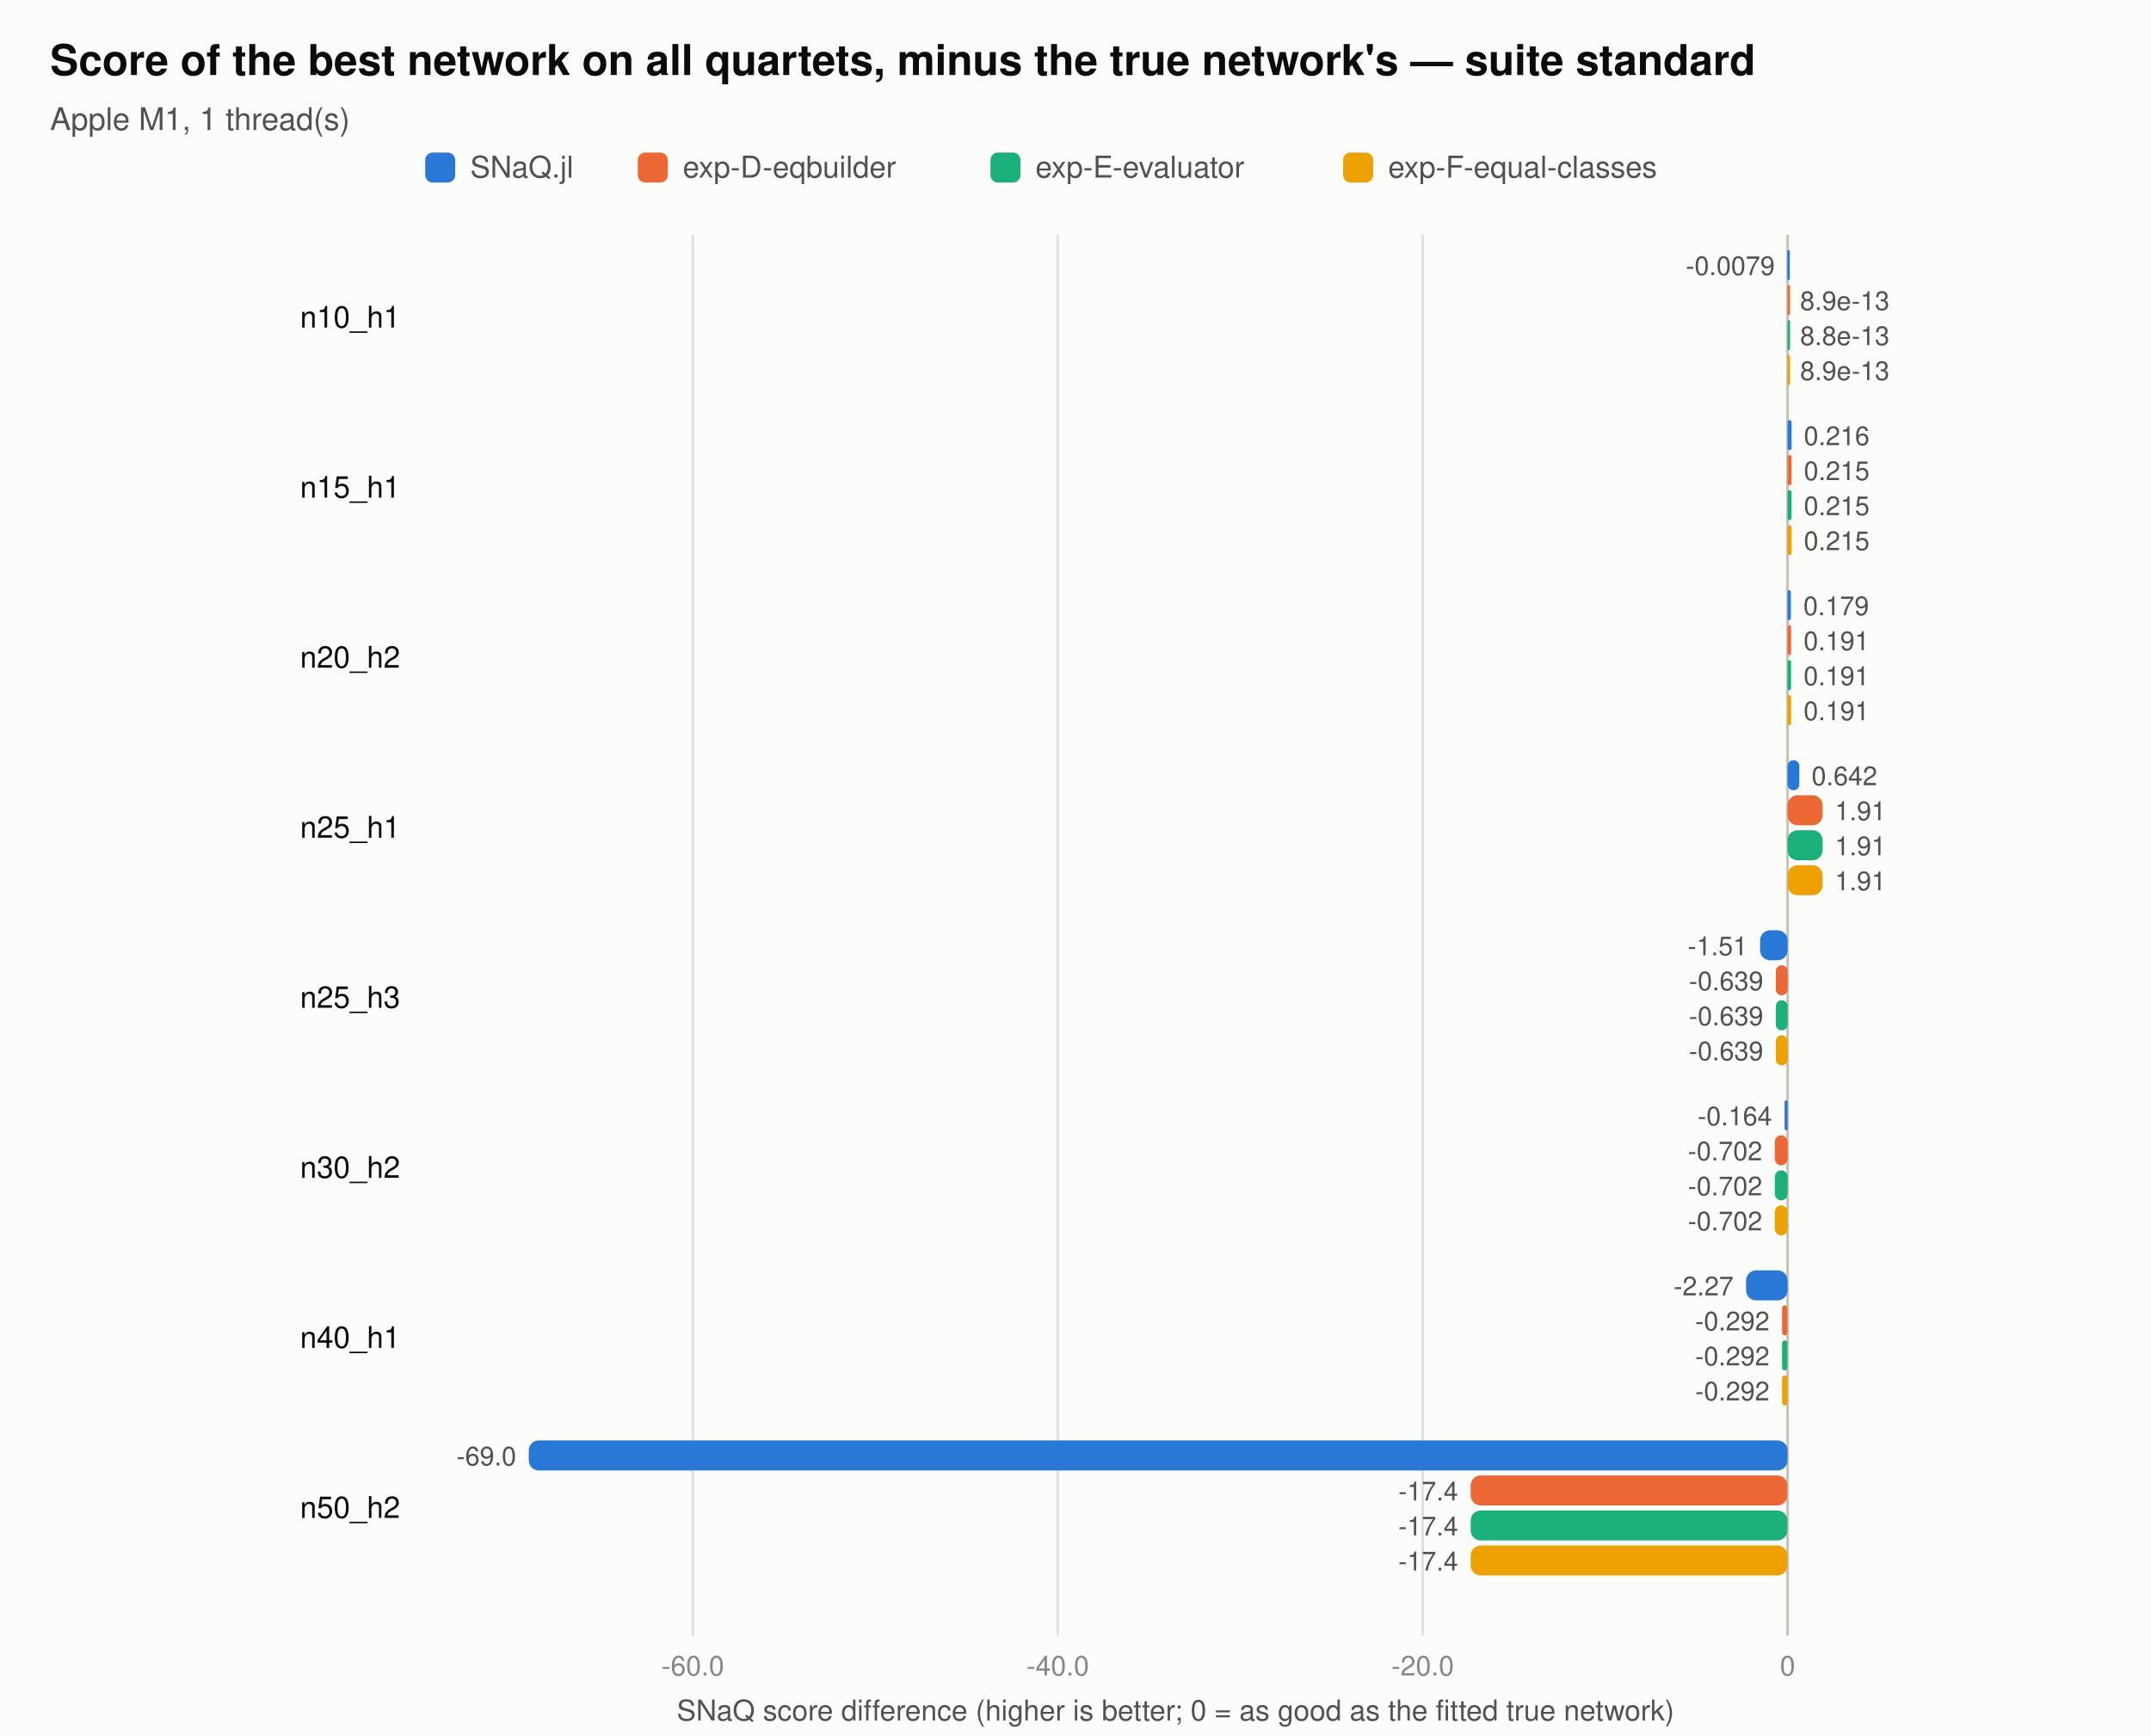
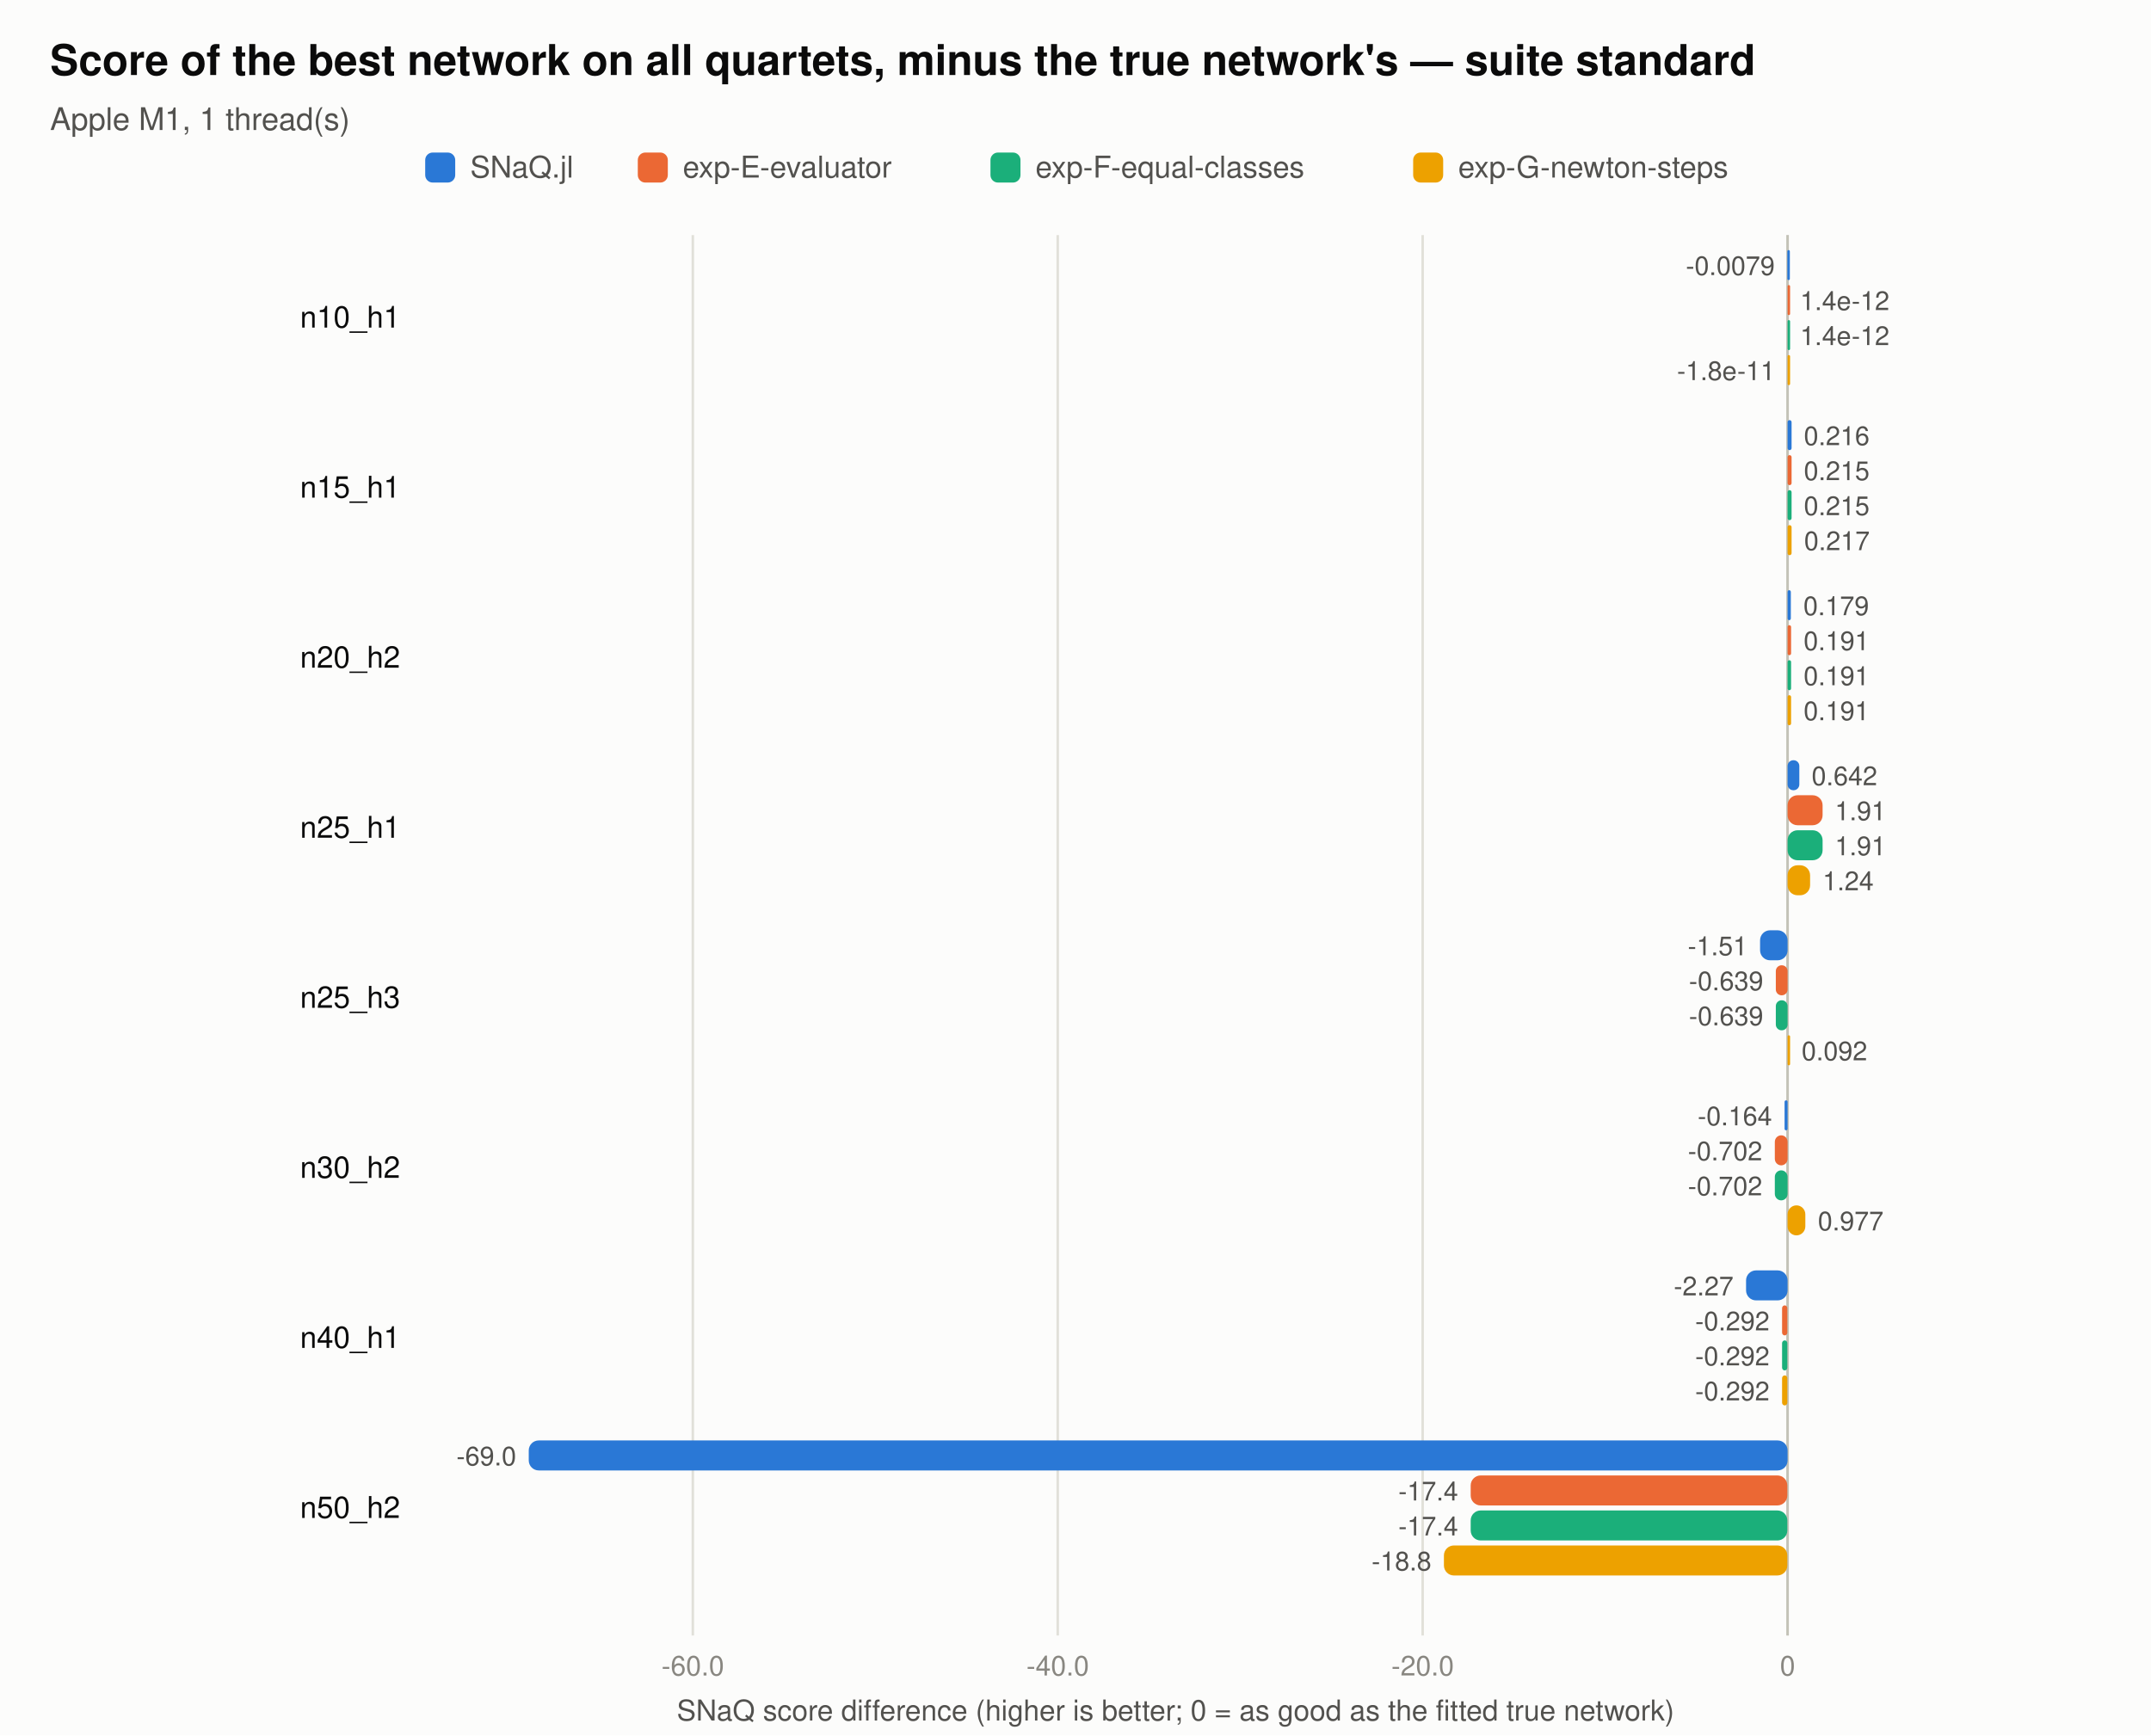
<svg xmlns="http://www.w3.org/2000/svg" width="860" height="694" viewBox="0 0 860 694" font-family="-apple-system, BlinkMacSystemFont, 'Segoe UI', Helvetica, Arial, sans-serif">
  <rect width="860" height="694" fill="#fcfcfb" />
  <text x="20" y="30" font-size="17" font-weight="600" fill="#0b0b0b">Score of the best network on all quartets, minus the true network's — suite standard</text>
  <text x="20" y="52" font-size="12.5" fill="#52514e">Apple M1, 1 thread(s)</text>
  <rect x="170" y="61" width="12" height="12" rx="3" fill="#2a78d6" />
  <text x="188" y="71" font-size="12" fill="#52514e">SNaQ.jl</text>
  <rect x="255" y="61" width="12" height="12" rx="3" fill="#eb6834" />
-   <text x="273" y="71" font-size="12" fill="#52514e">exp-D-eqbuilder</text>
+   <text x="273" y="71" font-size="12" fill="#52514e">exp-E-evaluator</text>
  <rect x="396" y="61" width="12" height="12" rx="3" fill="#1baf7a" />
-   <text x="414" y="71" font-size="12" fill="#52514e">exp-E-evaluator</text>
-   <rect x="537" y="61" width="12" height="12" rx="3" fill="#eda100" />
-   <text x="555" y="71" font-size="12" fill="#52514e">exp-F-equal-classes</text>
+   <text x="414" y="71" font-size="12" fill="#52514e">exp-F-equal-classes</text>
+   <rect x="565" y="61" width="12" height="12" rx="3" fill="#eda100" />
+   <text x="583" y="71" font-size="12" fill="#52514e">exp-G-newton-steps</text>
  <line x1="277.0" y1="94" x2="277.0" y2="654" stroke="#e1e0d9" stroke-width="1" />
  <text x="277.0" y="670" font-size="11" fill="#898781" text-anchor="middle">-60.0</text>
  <line x1="422.9" y1="94" x2="422.9" y2="654" stroke="#e1e0d9" stroke-width="1" />
  <text x="422.9" y="670" font-size="11" fill="#898781" text-anchor="middle">-40.0</text>
  <line x1="568.8" y1="94" x2="568.8" y2="654" stroke="#e1e0d9" stroke-width="1" />
  <text x="568.8" y="670" font-size="11" fill="#898781" text-anchor="middle">-20.0</text>
  <line x1="714.7" y1="94" x2="714.7" y2="654" stroke="#e1e0d9" stroke-width="1" />
  <text x="714.7" y="670" font-size="11" fill="#898781" text-anchor="middle">0</text>
  <text x="470.0" y="688" font-size="11.5" fill="#52514e" text-anchor="middle">SNaQ score difference (higher is better; 0 = as good as the fitted true network)</text>
  <line x1="714.7" y1="94" x2="714.7" y2="654" stroke="#c3c2b7" stroke-width="1" />
  <text x="160" y="131.0" font-size="12" fill="#0b0b0b" text-anchor="end">n10_h1</text>
  <g>
    <rect x="714.6" y="100" width="1.0" height="12" rx="0.5" fill="#2a78d6" />
  </g>
  <text x="709.6" y="110" font-size="10.5" fill="#52514e" text-anchor="end">-0.0079</text>
  <g>
    <rect x="714.7" y="114" width="1.0" height="12" rx="0.5" fill="#eb6834" />
  </g>
-   <text x="719.7" y="124" font-size="10.5" fill="#52514e" text-anchor="start">8.9e-13</text>
+   <text x="719.7" y="124" font-size="10.5" fill="#52514e" text-anchor="start">1.4e-12</text>
  <g>
    <rect x="714.7" y="128" width="1.0" height="12" rx="0.5" fill="#1baf7a" />
  </g>
-   <text x="719.7" y="138" font-size="10.5" fill="#52514e" text-anchor="start">8.8e-13</text>
+   <text x="719.7" y="138" font-size="10.5" fill="#52514e" text-anchor="start">1.4e-12</text>
  <g>
    <rect x="714.7" y="142" width="1.0" height="12" rx="0.5" fill="#eda100" />
  </g>
-   <text x="719.7" y="152" font-size="10.5" fill="#52514e" text-anchor="start">8.9e-13</text>
+   <text x="709.7" y="152" font-size="10.5" fill="#52514e" text-anchor="end">-1.8e-11</text>
  <text x="160" y="199.0" font-size="12" fill="#0b0b0b" text-anchor="end">n15_h1</text>
  <g>
    <rect x="714.7" y="168" width="1.6" height="12" rx="0.8" fill="#2a78d6" />
  </g>
  <text x="721.2" y="178" font-size="10.5" fill="#52514e" text-anchor="start">0.216</text>
  <g>
    <rect x="714.7" y="182" width="1.6" height="12" rx="0.8" fill="#eb6834" />
  </g>
  <text x="721.2" y="192" font-size="10.5" fill="#52514e" text-anchor="start">0.215</text>
  <g>
    <rect x="714.7" y="196" width="1.6" height="12" rx="0.8" fill="#1baf7a" />
  </g>
  <text x="721.2" y="206" font-size="10.5" fill="#52514e" text-anchor="start">0.215</text>
  <g>
    <rect x="714.7" y="210" width="1.6" height="12" rx="0.8" fill="#eda100" />
  </g>
-   <text x="721.2" y="220" font-size="10.5" fill="#52514e" text-anchor="start">0.215</text>
+   <text x="721.3" y="220" font-size="10.5" fill="#52514e" text-anchor="start">0.217</text>
  <text x="160" y="267.0" font-size="12" fill="#0b0b0b" text-anchor="end">n20_h2</text>
  <g>
    <rect x="714.7" y="236" width="1.3" height="12" rx="0.7" fill="#2a78d6" />
  </g>
  <text x="721.0" y="246" font-size="10.5" fill="#52514e" text-anchor="start">0.179</text>
  <g>
    <rect x="714.7" y="250" width="1.4" height="12" rx="0.7" fill="#eb6834" />
  </g>
  <text x="721.1" y="260" font-size="10.5" fill="#52514e" text-anchor="start">0.191</text>
  <g>
    <rect x="714.7" y="264" width="1.4" height="12" rx="0.7" fill="#1baf7a" />
  </g>
  <text x="721.1" y="274" font-size="10.5" fill="#52514e" text-anchor="start">0.191</text>
  <g>
    <rect x="714.7" y="278" width="1.4" height="12" rx="0.7" fill="#eda100" />
  </g>
  <text x="721.1" y="288" font-size="10.5" fill="#52514e" text-anchor="start">0.191</text>
  <text x="160" y="335.0" font-size="12" fill="#0b0b0b" text-anchor="end">n25_h1</text>
  <g>
    <rect x="714.7" y="304" width="4.7" height="12" rx="2.3" fill="#2a78d6" />
  </g>
  <text x="724.3" y="314" font-size="10.5" fill="#52514e" text-anchor="start">0.642</text>
  <g>
    <rect x="714.7" y="318" width="14.0" height="12" rx="4.0" fill="#eb6834" />
  </g>
  <text x="733.6" y="328" font-size="10.5" fill="#52514e" text-anchor="start">1.91</text>
  <g>
    <rect x="714.7" y="332" width="14.0" height="12" rx="4.0" fill="#1baf7a" />
  </g>
  <text x="733.6" y="342" font-size="10.5" fill="#52514e" text-anchor="start">1.91</text>
  <g>
-     <rect x="714.7" y="346" width="14.0" height="12" rx="4.0" fill="#eda100" />
+     <rect x="714.7" y="346" width="9.0" height="12" rx="4.0" fill="#eda100" />
  </g>
-   <text x="733.6" y="356" font-size="10.5" fill="#52514e" text-anchor="start">1.91</text>
+   <text x="728.7" y="356" font-size="10.5" fill="#52514e" text-anchor="start">1.24</text>
  <text x="160" y="403.0" font-size="12" fill="#0b0b0b" text-anchor="end">n25_h3</text>
  <g>
    <rect x="703.7" y="372" width="11.0" height="12" rx="4.0" fill="#2a78d6" />
  </g>
  <text x="698.7" y="382" font-size="10.5" fill="#52514e" text-anchor="end">-1.51</text>
  <g>
    <rect x="710.0" y="386" width="4.7" height="12" rx="2.3" fill="#eb6834" />
  </g>
  <text x="705.0" y="396" font-size="10.5" fill="#52514e" text-anchor="end">-0.639</text>
  <g>
    <rect x="710.0" y="400" width="4.7" height="12" rx="2.3" fill="#1baf7a" />
  </g>
  <text x="705.0" y="410" font-size="10.5" fill="#52514e" text-anchor="end">-0.639</text>
  <g>
-     <rect x="710.0" y="414" width="4.7" height="12" rx="2.3" fill="#eda100" />
+     <rect x="714.7" y="414" width="1.0" height="12" rx="0.5" fill="#eda100" />
  </g>
-   <text x="705.0" y="424" font-size="10.5" fill="#52514e" text-anchor="end">-0.639</text>
+   <text x="720.3" y="424" font-size="10.5" fill="#52514e" text-anchor="start">0.092</text>
  <text x="160" y="471.0" font-size="12" fill="#0b0b0b" text-anchor="end">n30_h2</text>
  <g>
    <rect x="713.5" y="440" width="1.2" height="12" rx="0.6" fill="#2a78d6" />
  </g>
  <text x="708.5" y="450" font-size="10.5" fill="#52514e" text-anchor="end">-0.164</text>
  <g>
    <rect x="709.6" y="454" width="5.1" height="12" rx="2.6" fill="#eb6834" />
  </g>
  <text x="704.6" y="464" font-size="10.5" fill="#52514e" text-anchor="end">-0.702</text>
  <g>
    <rect x="709.6" y="468" width="5.1" height="12" rx="2.6" fill="#1baf7a" />
  </g>
  <text x="704.6" y="478" font-size="10.5" fill="#52514e" text-anchor="end">-0.702</text>
  <g>
-     <rect x="709.6" y="482" width="5.1" height="12" rx="2.6" fill="#eda100" />
+     <rect x="714.7" y="482" width="7.1" height="12" rx="3.6" fill="#eda100" />
  </g>
-   <text x="704.6" y="492" font-size="10.5" fill="#52514e" text-anchor="end">-0.702</text>
+   <text x="726.8" y="492" font-size="10.5" fill="#52514e" text-anchor="start">0.977</text>
  <text x="160" y="539.0" font-size="12" fill="#0b0b0b" text-anchor="end">n40_h1</text>
  <g>
    <rect x="698.1" y="508" width="16.6" height="12" rx="4.0" fill="#2a78d6" />
  </g>
  <text x="693.1" y="518" font-size="10.5" fill="#52514e" text-anchor="end">-2.27</text>
  <g>
    <rect x="712.5" y="522" width="2.1" height="12" rx="1.1" fill="#eb6834" />
  </g>
  <text x="707.5" y="532" font-size="10.5" fill="#52514e" text-anchor="end">-0.292</text>
  <g>
    <rect x="712.5" y="536" width="2.1" height="12" rx="1.1" fill="#1baf7a" />
  </g>
  <text x="707.5" y="546" font-size="10.5" fill="#52514e" text-anchor="end">-0.292</text>
  <g>
    <rect x="712.5" y="550" width="2.1" height="12" rx="1.1" fill="#eda100" />
  </g>
  <text x="707.5" y="560" font-size="10.5" fill="#52514e" text-anchor="end">-0.292</text>
  <text x="160" y="607.0" font-size="12" fill="#0b0b0b" text-anchor="end">n50_h2</text>
  <g>
    <rect x="211.4" y="576" width="503.3" height="12" rx="4.0" fill="#2a78d6" />
  </g>
  <text x="206.4" y="586" font-size="10.5" fill="#52514e" text-anchor="end">-69.0</text>
  <g>
    <rect x="588.0" y="590" width="126.6" height="12" rx="4.0" fill="#eb6834" />
  </g>
  <text x="583.0" y="600" font-size="10.5" fill="#52514e" text-anchor="end">-17.4</text>
  <g>
    <rect x="588.0" y="604" width="126.6" height="12" rx="4.0" fill="#1baf7a" />
  </g>
  <text x="583.0" y="614" font-size="10.5" fill="#52514e" text-anchor="end">-17.4</text>
  <g>
-     <rect x="588.0" y="618" width="126.6" height="12" rx="4.0" fill="#eda100" />
+     <rect x="577.3" y="618" width="137.3" height="12" rx="4.0" fill="#eda100" />
  </g>
-   <text x="583.0" y="628" font-size="10.5" fill="#52514e" text-anchor="end">-17.4</text>
+   <text x="572.3" y="628" font-size="10.5" fill="#52514e" text-anchor="end">-18.8</text>
</svg>
